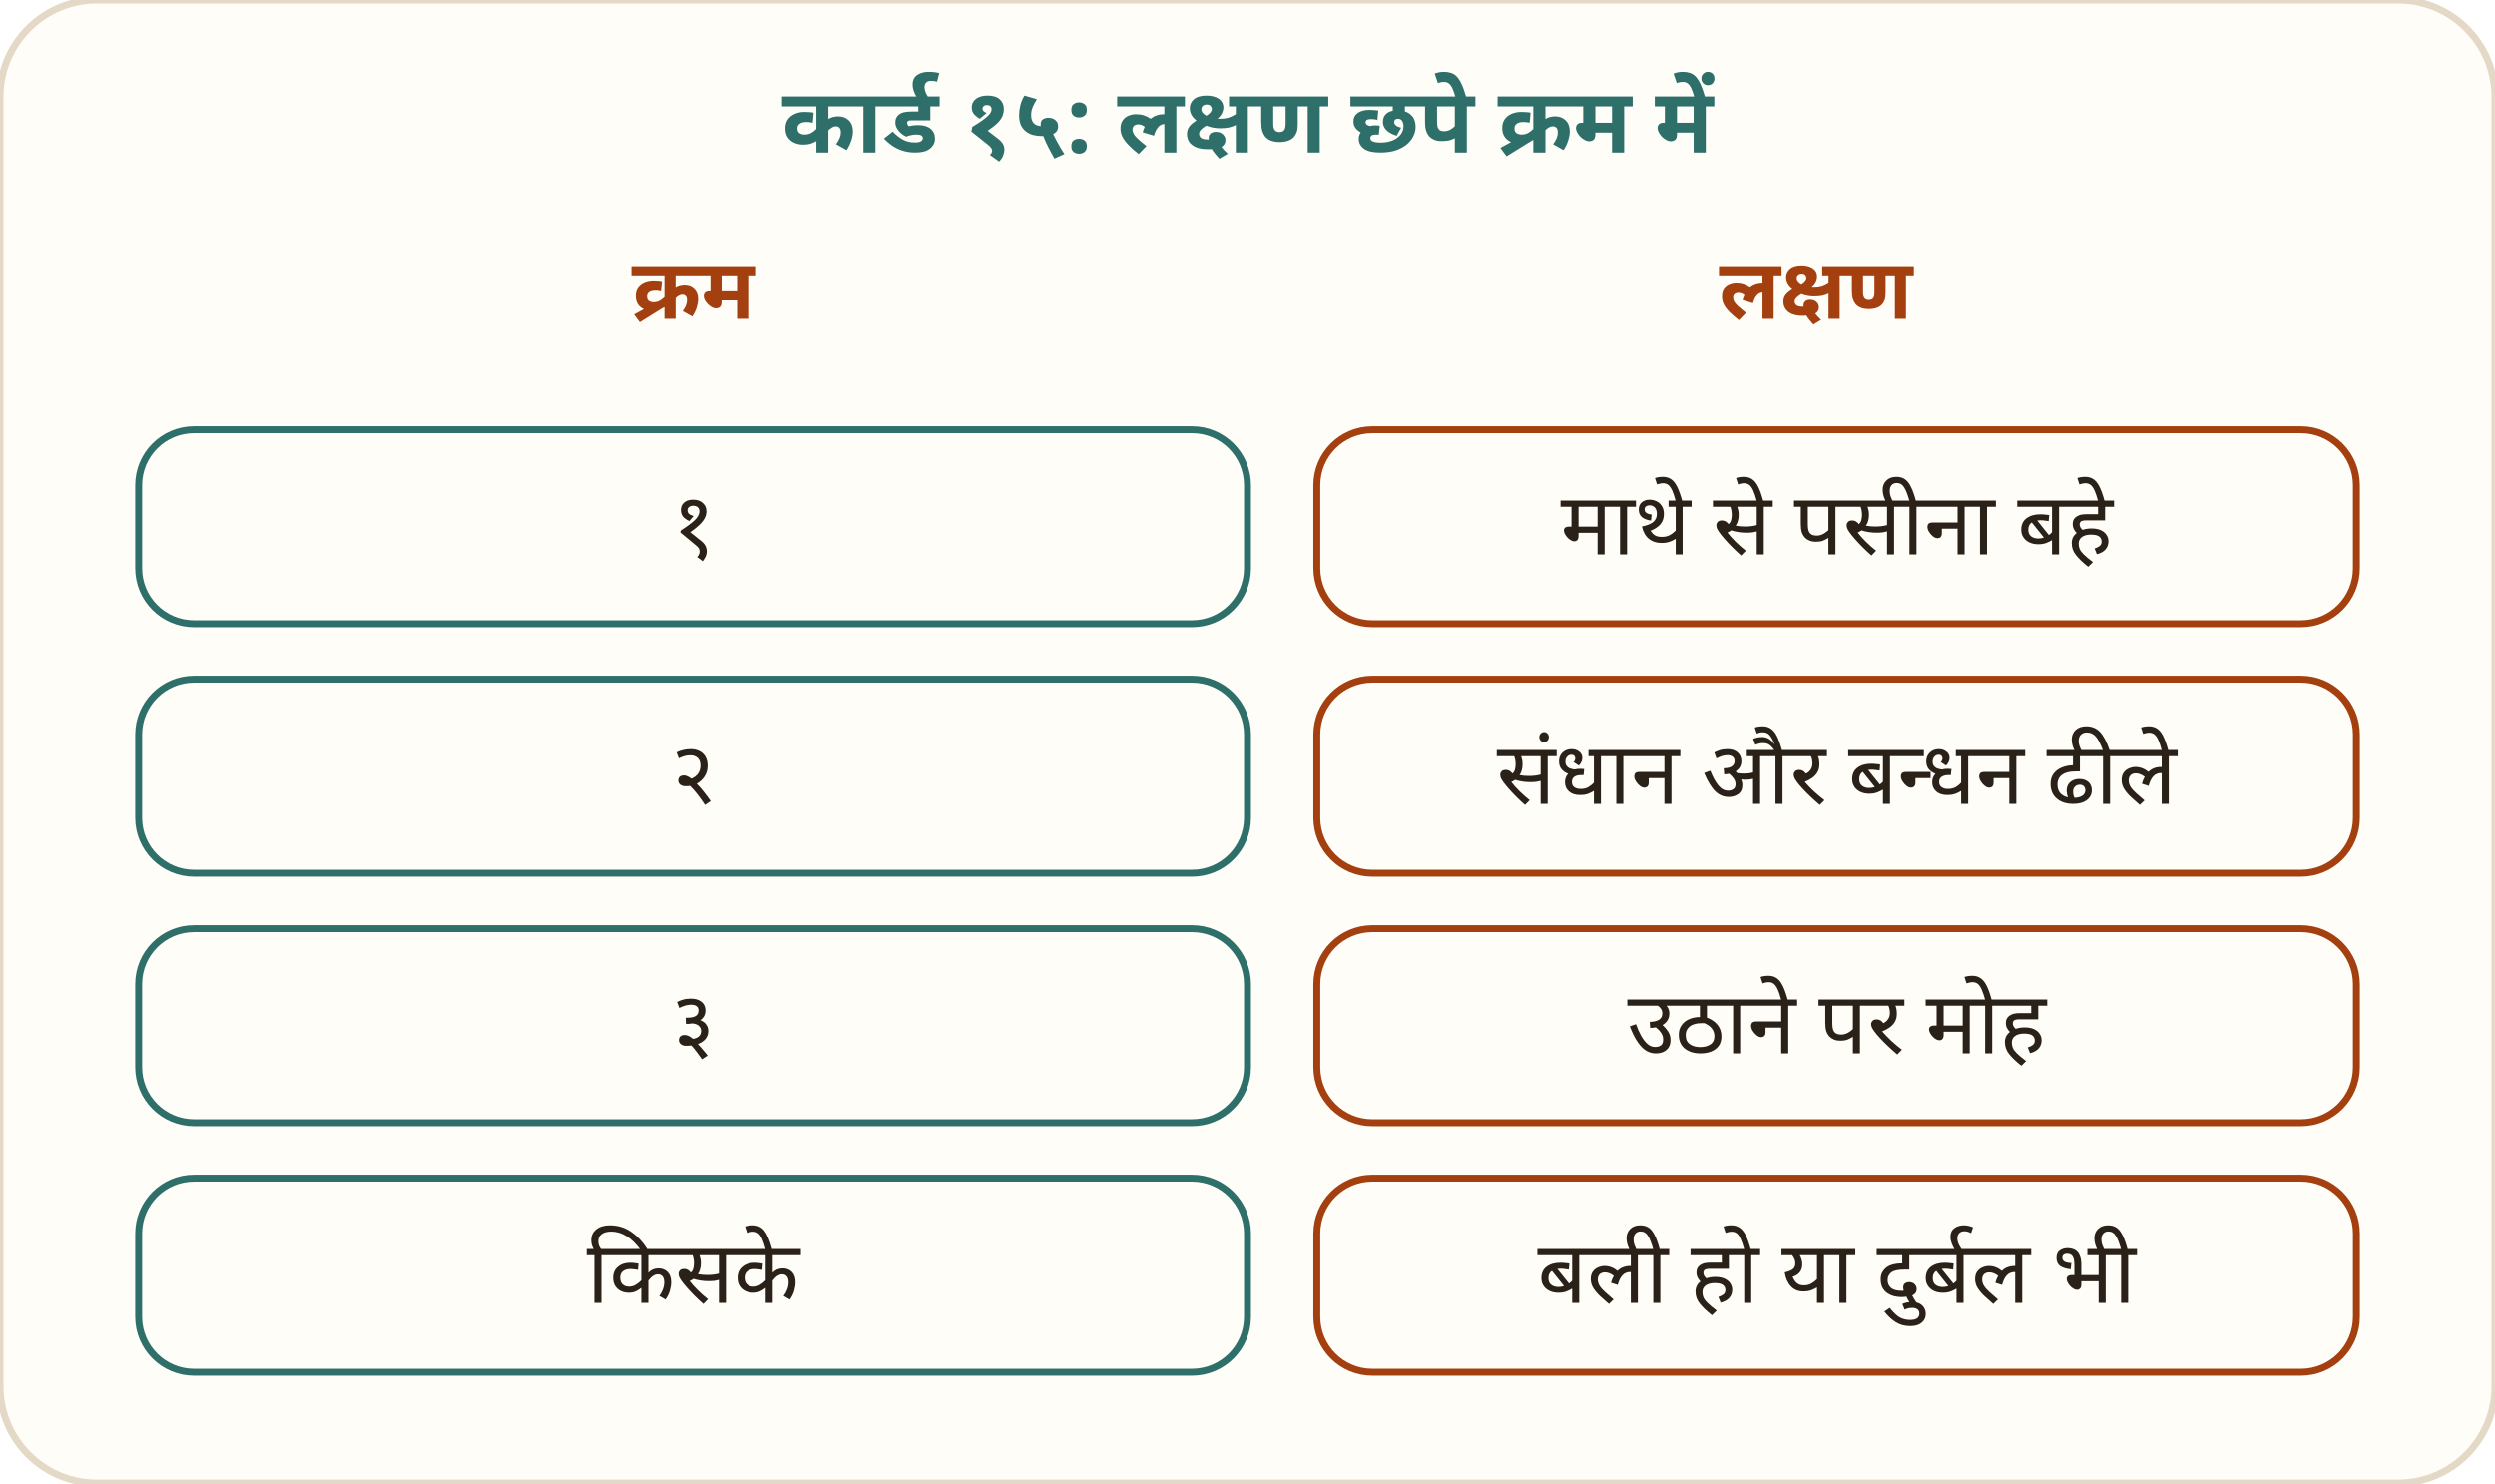
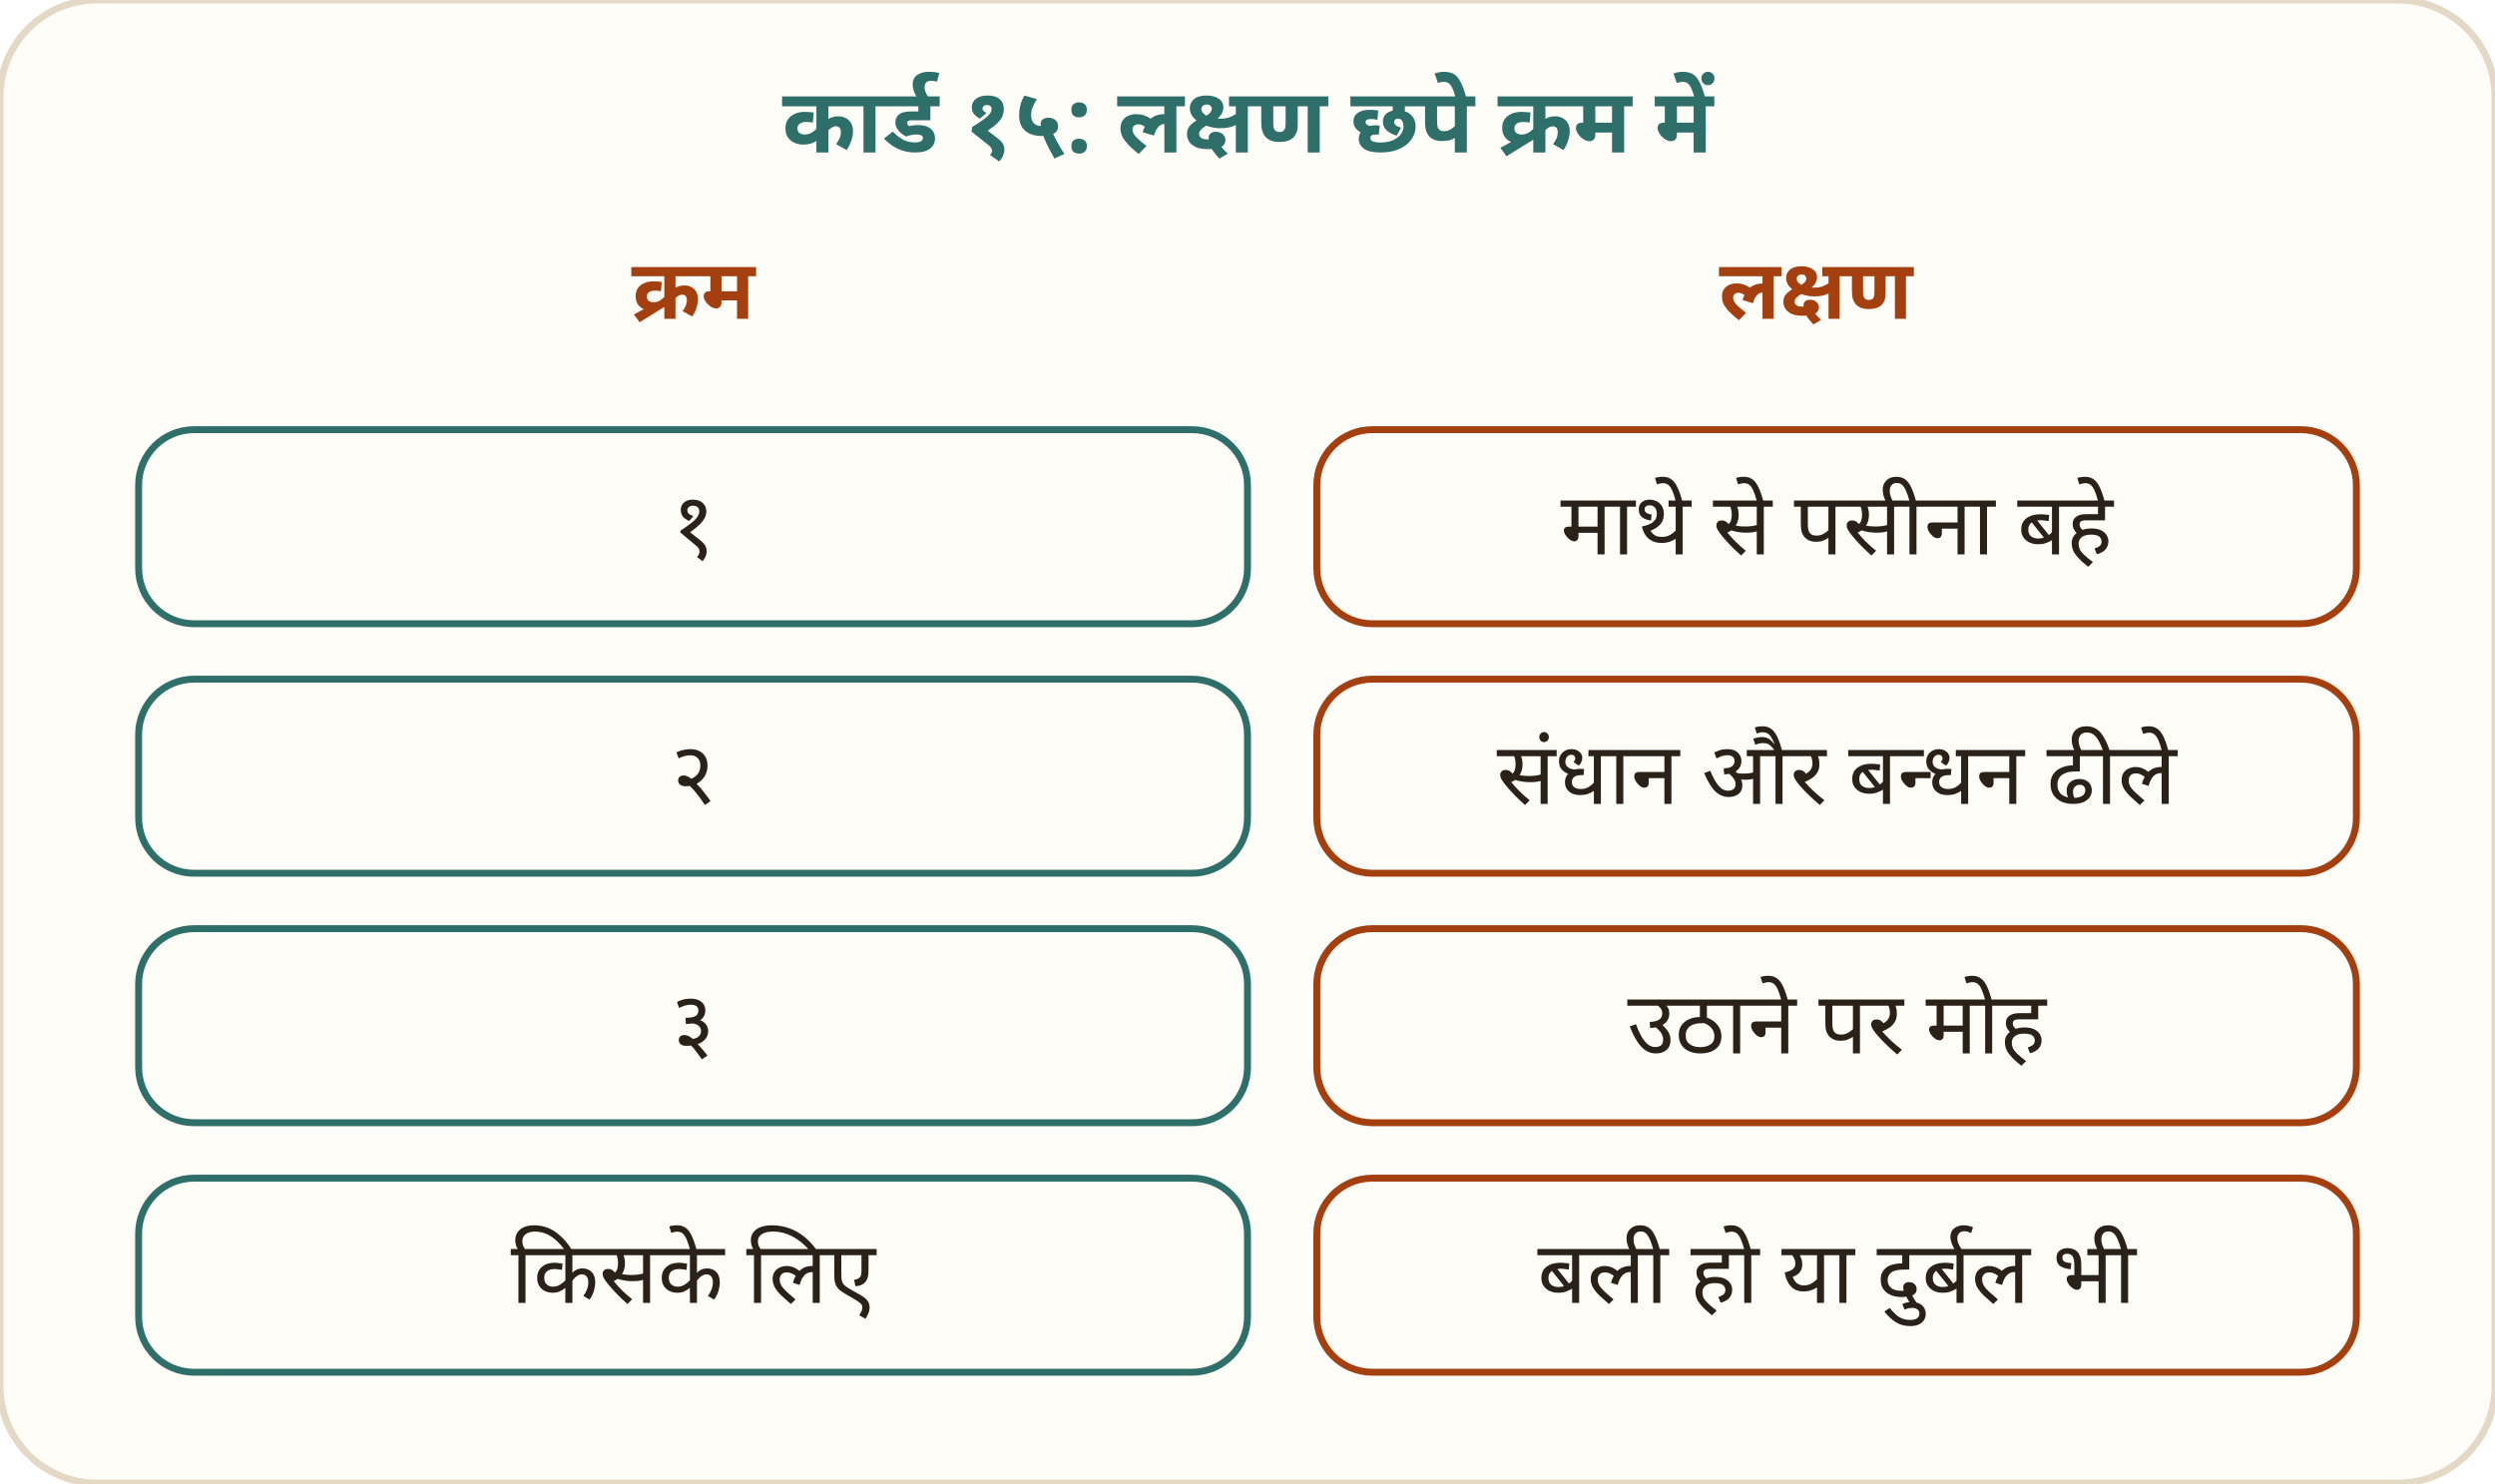
<svg xmlns="http://www.w3.org/2000/svg" viewBox="0 0 360 214" role="img">
  <rect width="360" height="214" rx="14" fill="#fffdf8" stroke="#e4d9c6" />
  <text x="180" y="22" font-family="'Noto Sans Devanagari','Mukta','Nirmala UI','Mangal',sans-serif" font-size="13" font-weight="700" fill="#2f6f6a" text-anchor="middle">कार्ड १५: लक्षण छपे क्रम में</text>
  <text x="100" y="46" font-family="'Noto Sans Devanagari','Mukta','Nirmala UI','Mangal',sans-serif" font-size="12" font-weight="700" fill="#a4400f" text-anchor="middle">क्रम</text>
  <text x="262" y="46" font-family="'Noto Sans Devanagari','Mukta','Nirmala UI','Mangal',sans-serif" font-size="12" font-weight="700" fill="#a4400f" text-anchor="middle">लक्षण</text>
  <rect x="20" y="62" width="160" height="28" rx="8" fill="#fffdf8" stroke="#2f6f6a" />
  <text x="100.0" y="80.0" font-family="'Noto Sans Devanagari','Mukta','Nirmala UI','Mangal',sans-serif" font-size="12.5" font-weight="500" fill="#2a2118" text-anchor="middle">१</text>
  <rect x="190" y="62" width="150" height="28" rx="8" fill="#fffdf8" stroke="#a4400f" />
  <text x="265.0" y="80.0" font-family="'Noto Sans Devanagari','Mukta','Nirmala UI','Mangal',sans-serif" font-size="12.5" font-weight="500" fill="#2a2118" text-anchor="middle">माथे से पसीना बहे</text>
  <rect x="20" y="98" width="160" height="28" rx="8" fill="#fffdf8" stroke="#2f6f6a" />
  <text x="100.0" y="116.0" font-family="'Noto Sans Devanagari','Mukta','Nirmala UI','Mangal',sans-serif" font-size="12.5" font-weight="500" fill="#2a2118" text-anchor="middle">२</text>
  <rect x="190" y="98" width="150" height="28" rx="8" fill="#fffdf8" stroke="#a4400f" />
  <text x="265.0" y="116.0" font-family="'Noto Sans Devanagari','Mukta','Nirmala UI','Mangal',sans-serif" font-size="12.5" font-weight="500" fill="#2a2118" text-anchor="middle">संधान और बन्धन ढीले</text>
  <rect x="20" y="134" width="160" height="28" rx="8" fill="#fffdf8" stroke="#2f6f6a" />
  <text x="100.0" y="152.0" font-family="'Noto Sans Devanagari','Mukta','Nirmala UI','Mangal',sans-serif" font-size="12.5" font-weight="500" fill="#2a2118" text-anchor="middle">३</text>
  <rect x="190" y="134" width="150" height="28" rx="8" fill="#fffdf8" stroke="#a4400f" />
  <text x="265.0" y="152.0" font-family="'Noto Sans Devanagari','Mukta','Nirmala UI','Mangal',sans-serif" font-size="12.5" font-weight="500" fill="#2a2118" text-anchor="middle">उठाने पर मोह</text>
  <rect x="20" y="170" width="160" height="28" rx="8" fill="#fffdf8" stroke="#2f6f6a" />
-   <text x="100.0" y="188.0" font-family="'Noto Sans Devanagari','Mukta','Nirmala UI','Mangal',sans-serif" font-size="12.5" font-weight="500" fill="#2a2118" text-anchor="middle">किसके</text>
+   <text x="100.0" y="188.0" font-family="'Noto Sans Devanagari','Mukta','Nirmala UI','Mangal',sans-serif" font-size="12.5" font-weight="500" fill="#2a2118" text-anchor="middle">किसके लिए</text>
  <rect x="190" y="170" width="150" height="28" rx="8" fill="#fffdf8" stroke="#a4400f" />
  <text x="265.0" y="188.0" font-family="'Noto Sans Devanagari','Mukta','Nirmala UI','Mangal',sans-serif" font-size="12.5" font-weight="500" fill="#2a2118" text-anchor="middle">बली हो या दुर्बल भी</text>
</svg>
